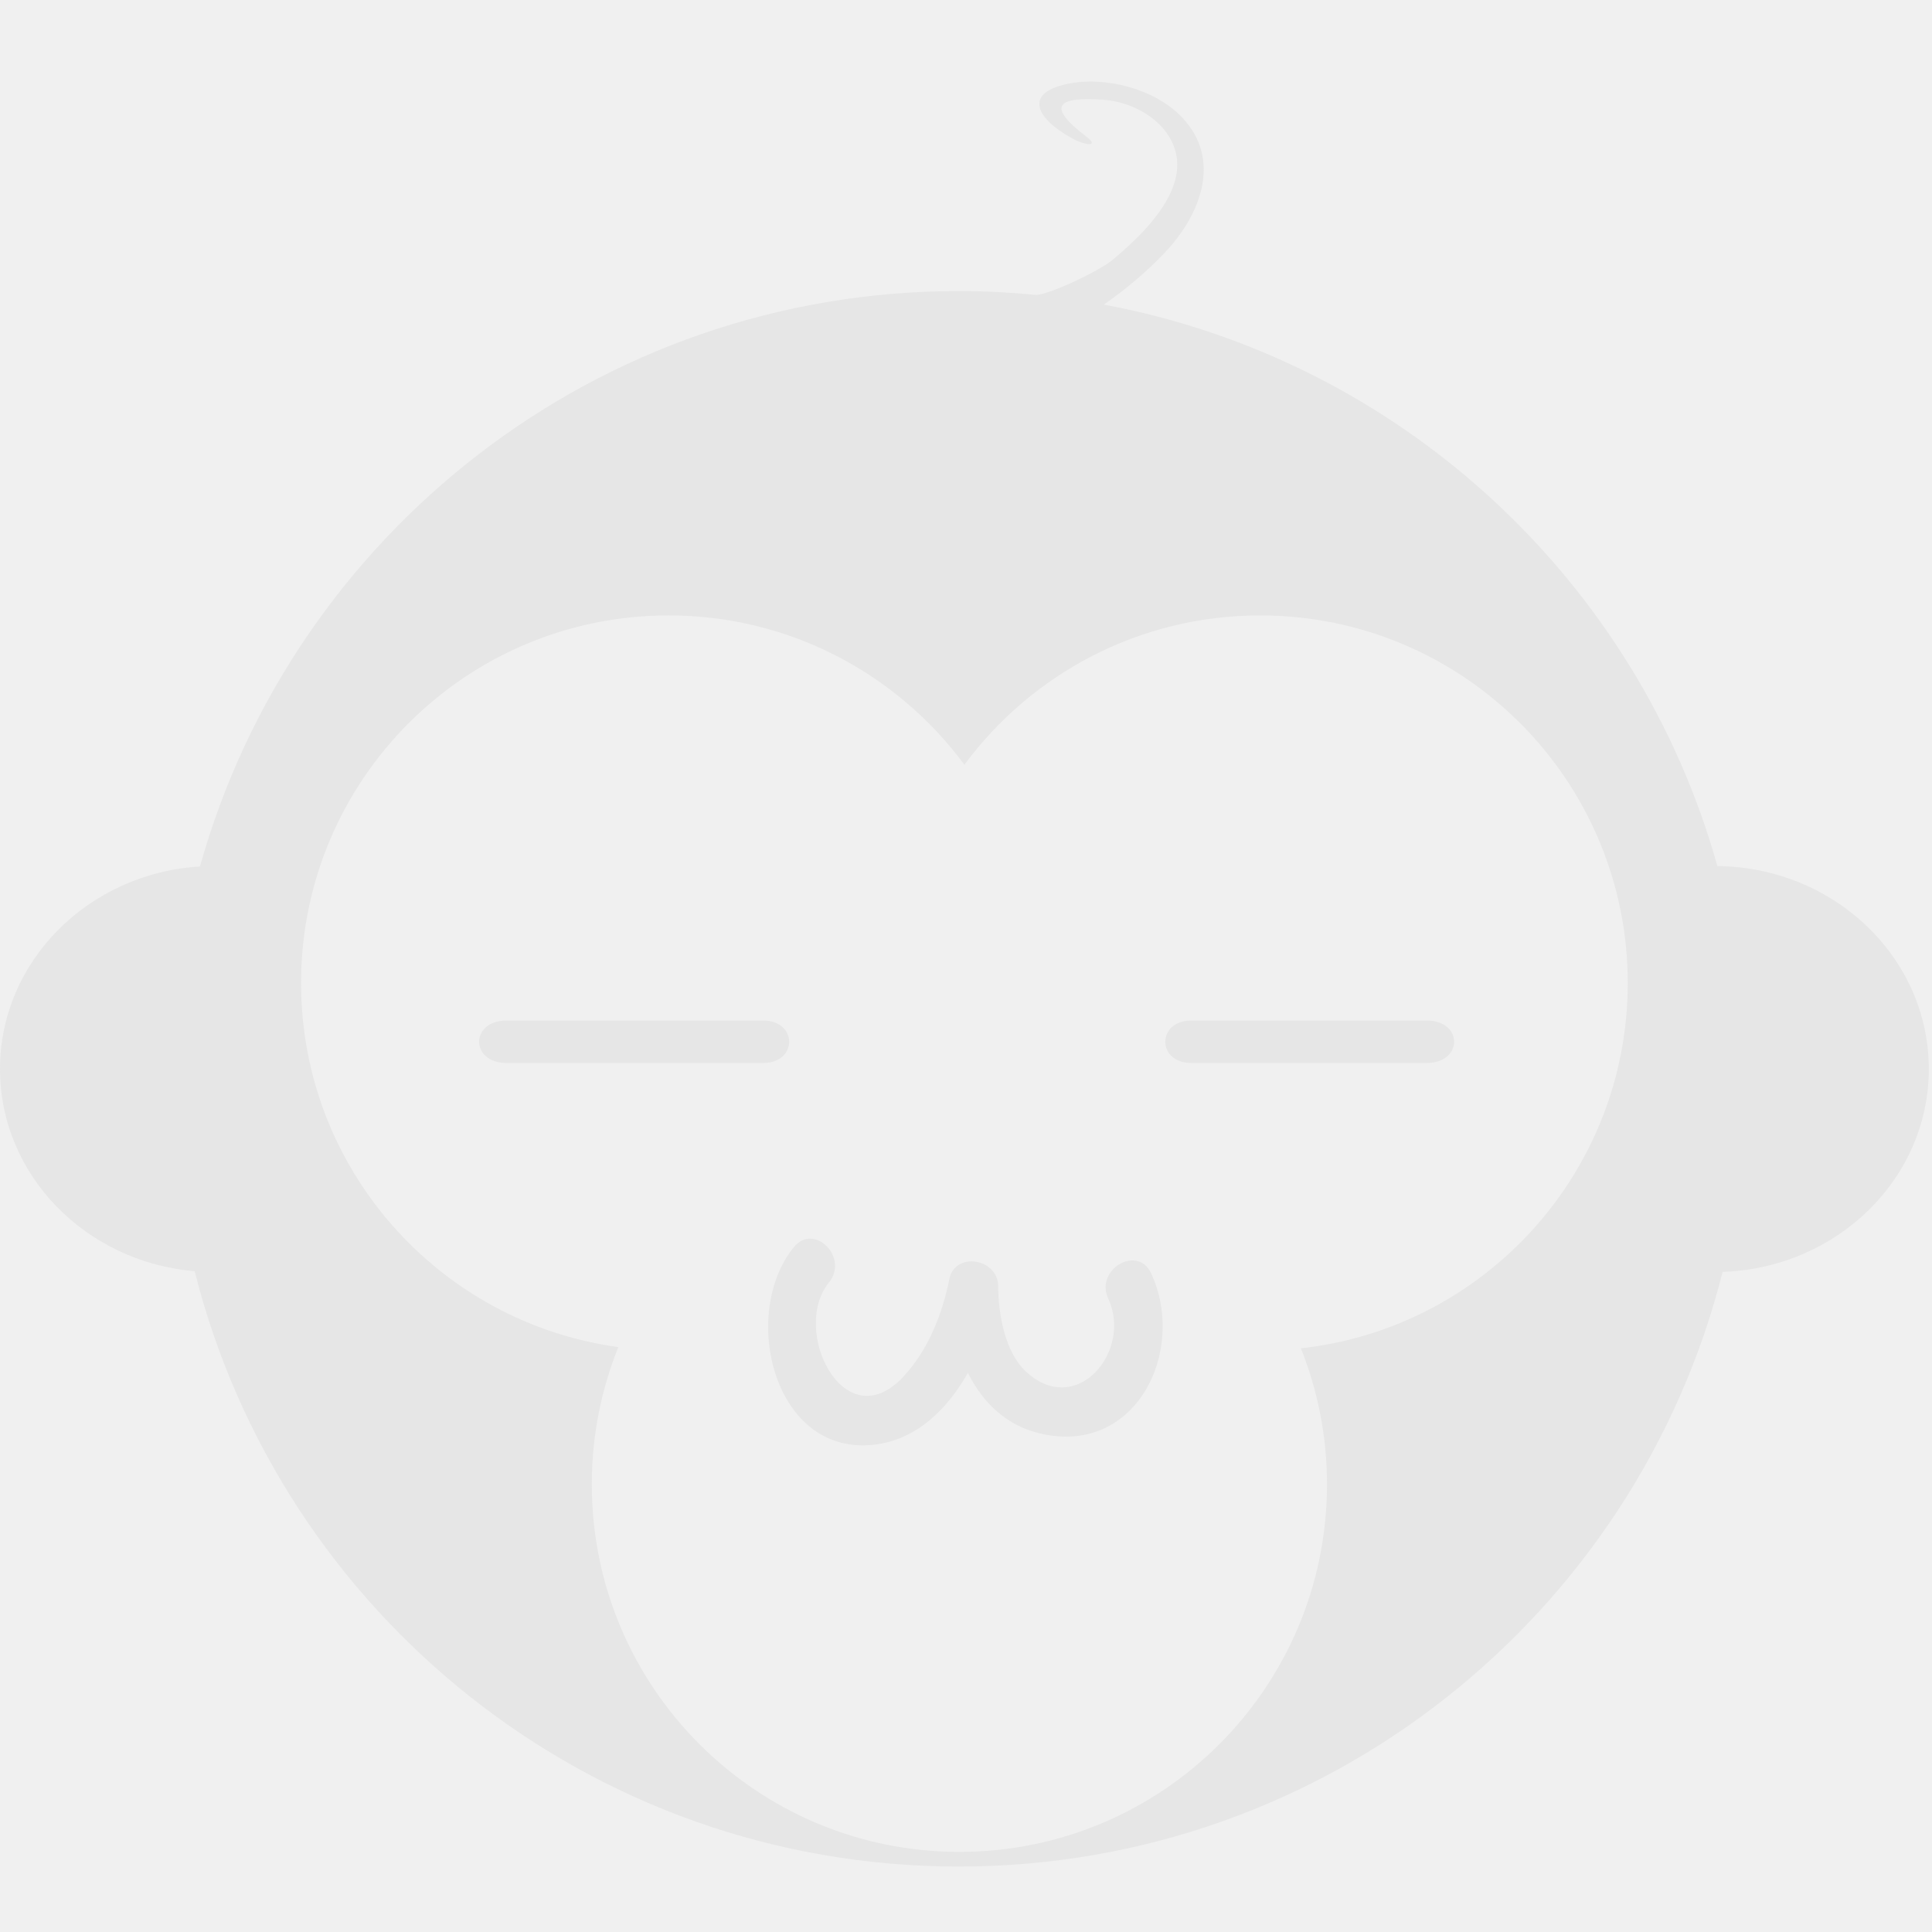
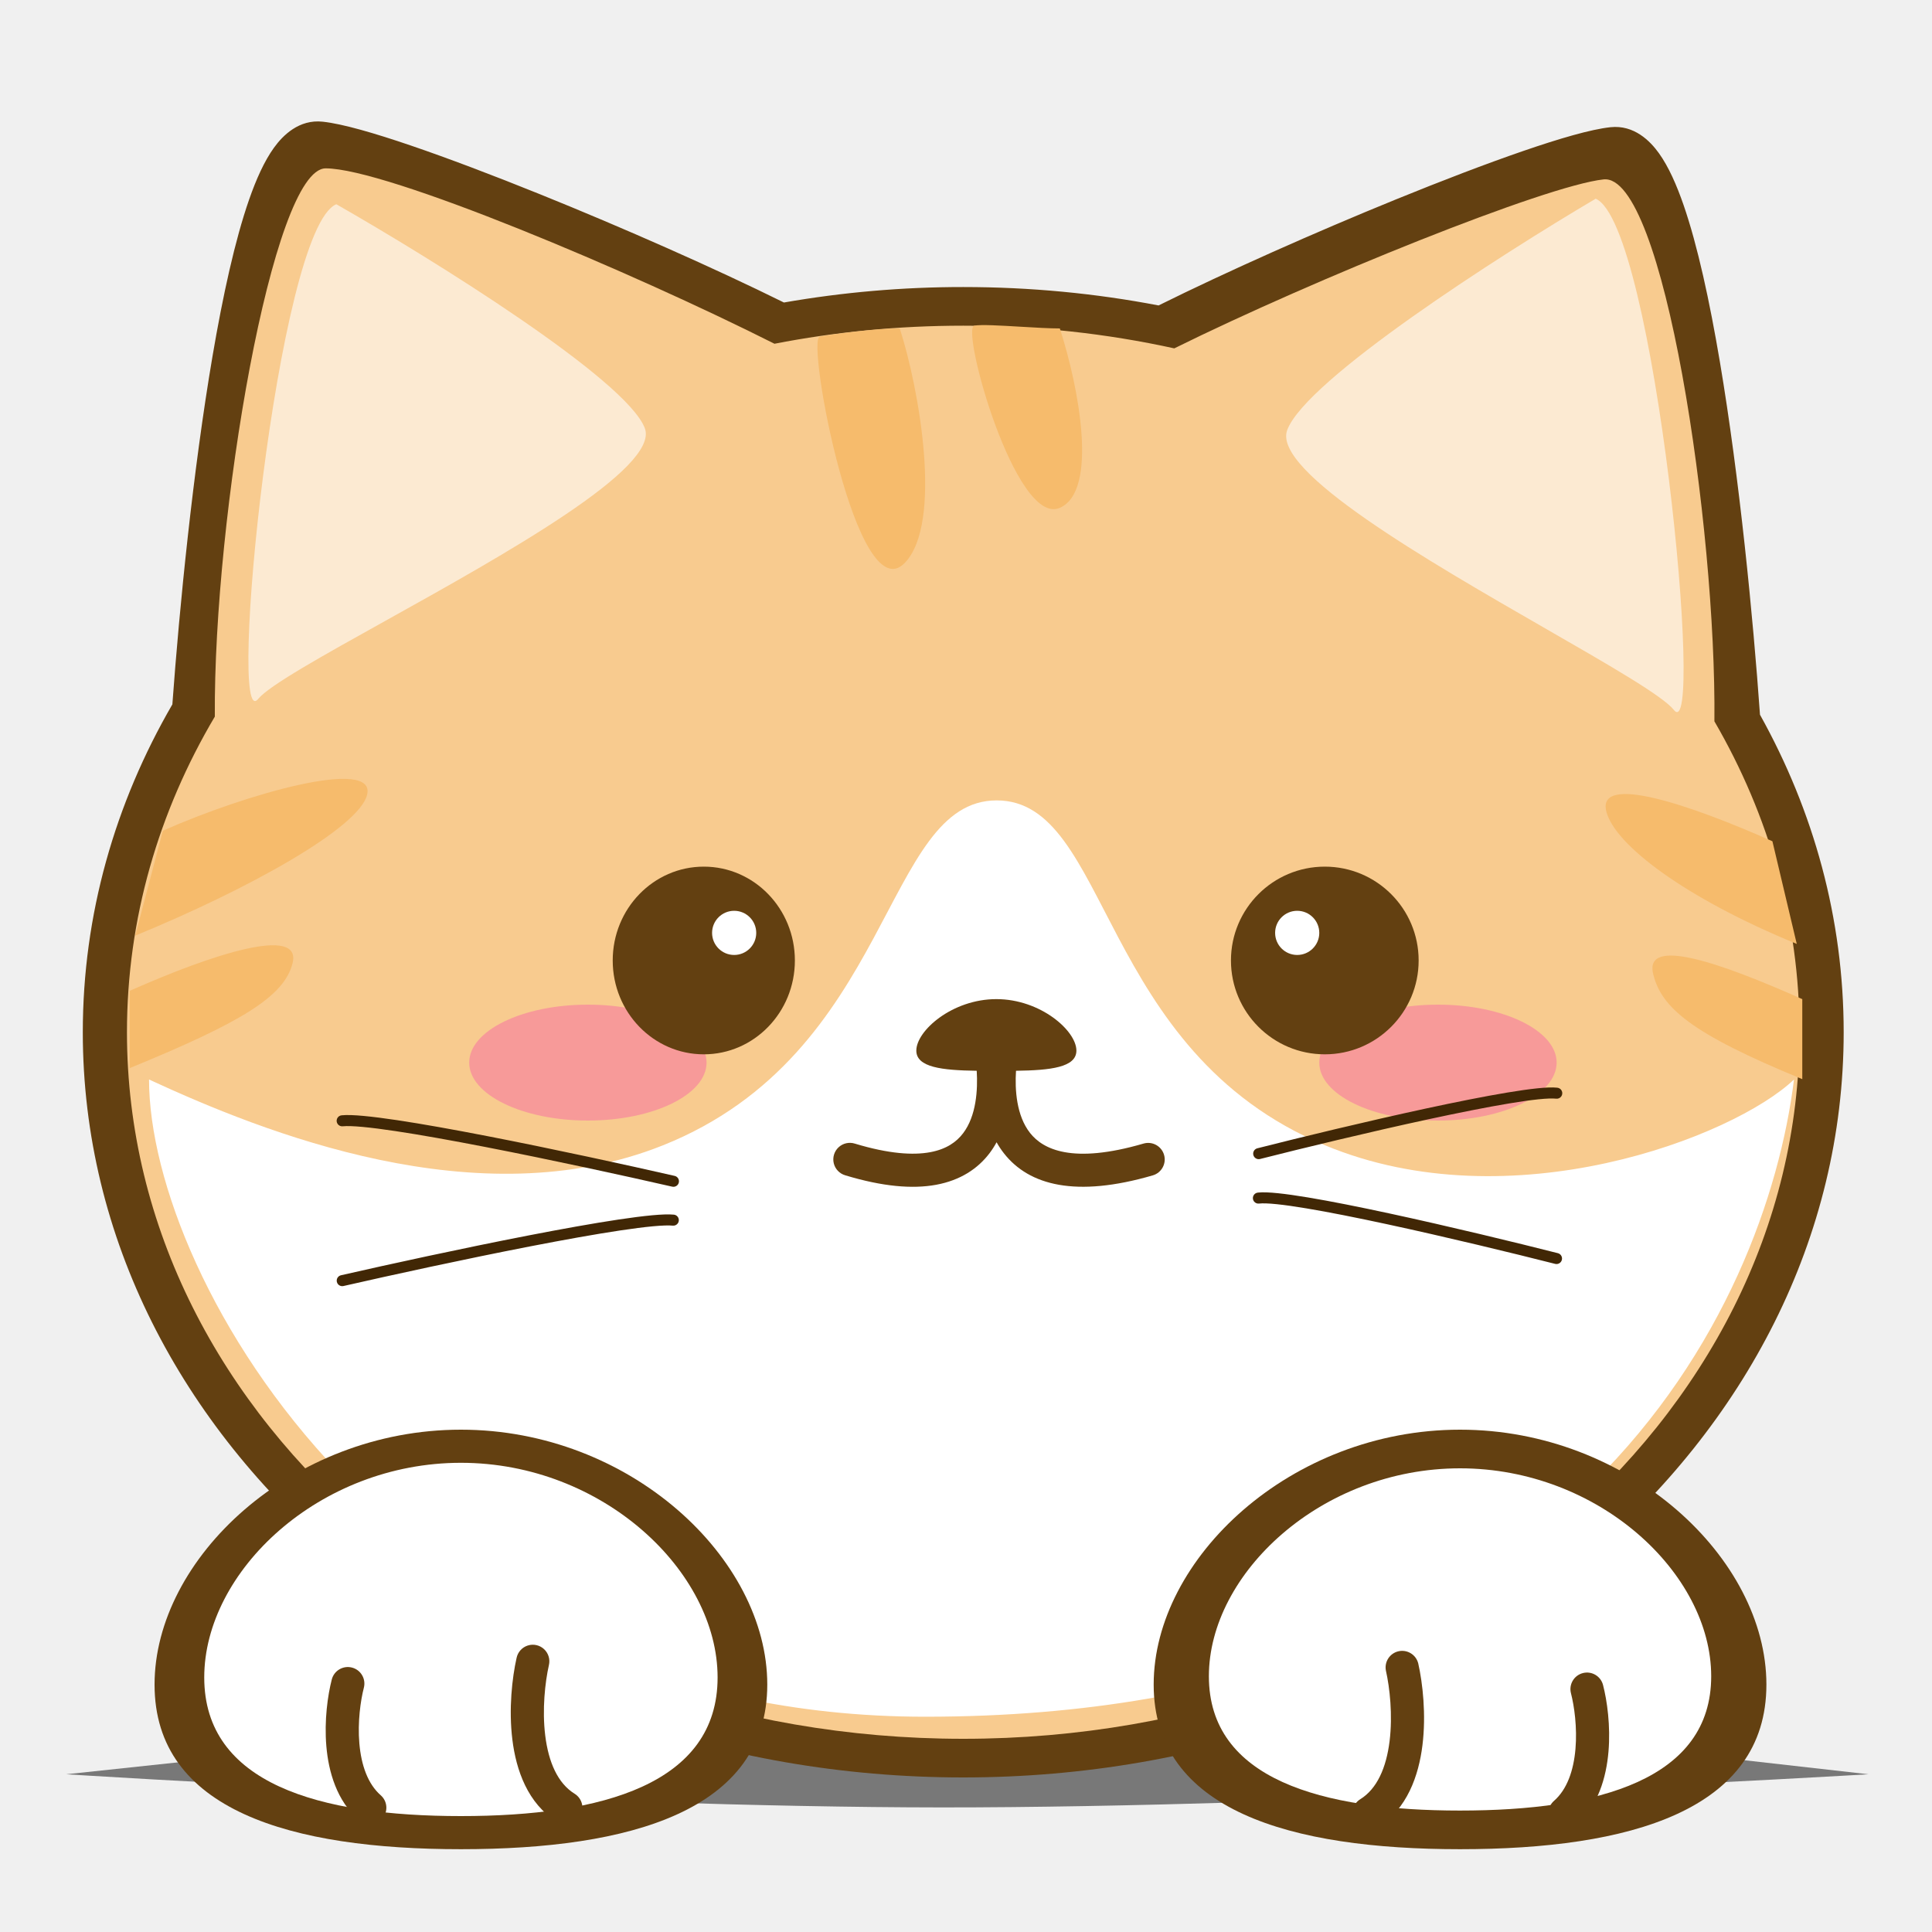
- <svg xmlns="http://www.w3.org/2000/svg" t="1734499591409" class="icon" viewBox="0 0 1025 1024" version="1.1" p-id="94794" width="200" height="200">
-   <path d="M404.871 540.937c-47.072 0-90.051 0-136.1 0-19.443 0-19.443 22.513 0 22.513 46.049 0 89.028 0 136.1 0C423.291 563.45 423.291 540.937 404.871 540.937z" p-id="94795" fill="#e6e6e6" />
-   <path d="M632.045 563.45c0 0 78.795 0 124.843 0 19.443 0 19.443-22.513 0-22.513-46.049 0-83.911 0-124.843 0C613.626 540.937 613.626 563.45 632.045 563.45z" p-id="94796" fill="#e6e6e6" />
-   <path d="M106.094 459.19c-59.224 3.635-106.094 50.346-106.094 107.464 0 56.219 45.396 102.355 103.289 107.268 45.555 181.476 209.75 315.86 405.357 315.86 195.473 0 359.586-134.211 405.264-315.506 60.772-2.06 109.396-49.442 109.396-107.622 0-59.062-50.115-106.999-112.174-107.685-42.492-151.815-168.588-268.646-325.5-297.876 11.735-8.137 22.614-17.324 32.26-27.479 19.066-20.081 30.597-49.396 9.227-71.86-14.407-15.151-40.795-22.013-60.95-17.725-23.91 5.086-15.66 18.934 2.694 28.891 7.477 4.053 14.414 4.331 7.63-0.826-22.251-16.906-14.785-21.262 8.548-19.706 15.721 1.046 32.72 10.331 38.039 25.584 8.001 22.945-17.787 46.847-32.752 59.343-7.587 6.351-35.259 19.187-41.029 18.62-13.375-1.314-26.931-2.014-40.653-2.014C316.87 153.923 155.282 283.105 106.094 459.19zM668.562 326.007c107.7 0 195.015 87.319 195.015 195.028 0 100.391-75.861 183.036-173.4 193.795 8.895 22.326 13.845 46.646 13.845 72.134 0 107.713-87.313 195.028-195.026 195.028-107.708 0-195.023-87.315-195.023-195.028 0-25.732 5.03-50.28 14.083-72.774C232.988 701.168 159.73 619.687 159.73 521.035c0-107.709 87.315-195.028 195.023-195.028 64.336 0 121.39 31.168 156.898 79.218C547.176 357.175 604.226 326.007 668.562 326.007z" p-id="94797" fill="#e6e6e6" />
-   <path d="M439.844 679.815c10.678-13.06-7.88-31.849-18.662-18.667-28.753 35.156-10.951 111.142 42.75 104.794 22.251-2.629 38.557-18.599 49.574-38.09 7.641 15.317 19.829 27.62 37.726 32.022 51.298 12.643 78.624-43.562 59.494-84.835-7.153-15.434-29.9-2.014-22.795 13.319 13.072 28.217-16.959 63.632-43.624 38.813-11.3-10.518-14.645-30.65-14.76-45.474-0.116-14.534-22.965-18.459-25.92-3.511-3.715 18.735-11.392 37.946-24.593 51.935C447.793 763.231 419.18 705.09 439.844 679.815z" p-id="94798" fill="#e6e6e6" />
+ <svg xmlns="http://www.w3.org/2000/svg" class="icon" width="200px" height="200.00px" viewBox="0 0 1024 1024" version="1.1">
+   <path d="M237.92 918.765s156.768-7.835 260.952-8.789c115.76-1.059 300.164 8.789 300.164 8.789l191.318 21.633s-298.897 17.712-491.482 17.577C309.98 957.844 35.11 940.398 35.11 940.398l202.81-21.633z" opacity=".5" />
+   <path d="M145.212 78.283c4.766-6.606 13.32-15.108 25.784-13.789 10.492 1.112 27.39 6.04 46.65 12.604 19.767 6.738 43.477 15.73 68.313 25.755 44.378 17.912 92.865 39.33 129.536 57.482a550.892 550.892 0 0 1 95.042-8.198c35.58 0 70.232 3.37 103.53 9.754 35.983-17.846 82.7-38.637 125.554-56.094 24.608-10.027 48.101-19.017 67.689-25.761 19.078-6.563 35.846-11.498 46.273-12.613 12.502-1.337 21.024 7.268 25.72 13.839 5.12 7.159 9.371 16.828 13.04 27.443 7.422 21.48 13.803 50.937 19.213 82.97 10.416 61.704 17.627 135.56 21.273 187.138 28.452 51.056 44.36 108.102 44.36 168.296 0 218.135-208.929 394.971-466.652 394.971-257.726 0-466.651-176.836-466.651-394.971 0-62.353 17.071-121.333 47.472-173.773 3.734-51.446 10.948-123.904 21.29-184.61 5.46-32.036 11.903-61.498 19.398-82.985 3.704-10.62 8-20.296 13.166-27.458zM904.148 387.92a14.579 14.579 0 0 0 5.442 9.743c24.699 45.946 38.341 96.642 38.341 149.446 0 197.594-191.063 365.714-437.394 365.714S73.143 744.703 73.143 547.109c0-53.395 13.95-104.636 39.175-150.988a14.617 14.617 0 0 0 7.601-11.86l0.108-1.583c57.184-94.685 162.304-166.921 291.024-191.845 1.206 0.611 2.396 1.217 3.57 1.82a14.629 14.629 0 0 0 19.365-5.72 527.27 527.27 0 0 1 76.551-5.539c27.9 0 55.088 2.157 81.373 6.267a14.629 14.629 0 0 0 20.445 7.89c1.934-1 3.915-2.018 5.942-3.045C745.59 219.37 848.914 292.718 904.148 387.918z m-4.816-59.318c-3.97-42.388-9.56-90.194-16.626-132.055-5.337-31.613-11.402-59.144-18.014-78.28-3.35-9.694-6.51-16.239-9.19-19.99a20.773 20.773 0 0 0-1.114-1.439c-7.285 1.211-20.156 4.88-37.558 10.866-18.909 6.507-41.87 15.29-66.17 25.19a2126.204 2126.204 0 0 0-91.327 39.75c99.018 28.174 183.194 83.695 240 155.958zM275.008 129.984c31.32 12.639 64.588 27.004 94.077 40.626-100.425 27.002-186.117 81.996-244.286 154.144 4-42.153 9.614-89.565 16.691-131.119 5.387-31.606 11.507-59.131 18.18-78.262 3.377-9.684 6.566-16.226 9.27-19.974 0.476-0.661 0.871-1.15 1.187-1.51 7.359 1.194 20.419 4.877 38.079 10.898 19.093 6.51 42.27 15.29 66.802 25.19zM171.052 93.008c0 0.01-0.059 0.059-0.182 0.13 0.12-0.103 0.182-0.135 0.182-0.13z m682.37 2.885c0 0.009 0.064 0.065 0.187 0.138-0.123-0.109-0.187-0.147-0.187-0.138z" fill="#634011" />
+   <path d="M172.617 89.234c32.198 0 161.699 54.577 237.875 92.962 32.151-6.267 65.642-9.579 100.045-9.579 38.64 0 76.124 4.178 111.856 12.025 74.41-36.788 196.898-86.25 227.527-89.556 31.876-3.435 59.79 183.916 58.751 287.229 28.889 49.728 45.112 105.659 45.112 164.794 0 206.824-198.448 374.491-443.246 374.491S67.291 753.933 67.291 547.109c0-60.124 16.77-116.938 46.572-167.287-0.726-106.174 30.612-290.588 58.754-290.588z" fill="#F8CB8F" />
+   <path d="M311.589 593.92c34.74 0 62.902-13.754 62.902-30.72s-28.162-30.72-62.902-30.72-62.903 13.754-62.903 30.72 28.163 30.72 62.903 30.72z m450.56 0c34.74 0 62.902-13.754 62.902-30.72s-28.162-30.72-62.902-30.72-62.903 13.754-62.903 30.72 28.163 30.72 62.903 30.72z" fill="#F79A99" />
+   <path d="M845.74 105.326c-50.396 29.734-153.648 95.89-163.504 122.649-8.034 21.817 74.444 69.245 137.447 105.475 33.593 19.318 61.65 35.45 67.49 42.817 16.8 21.185-10.076-257.562-41.434-270.941z m-667.48 2.925c50.396 28.775 153.648 92.795 163.504 118.694 8.034 21.112-74.444 67.01-137.447 102.072-33.593 18.695-61.65 34.307-67.49 41.437-16.8 20.5 10.076-249.253 41.434-262.203z" fill="#FFFFFF" opacity=".6" />
+   <path d="M351.364 607.05c-97.716 39.08-211.998-6.977-272.37-34.889 0 106.066 131.973 337.736 411.362 337.736 343.973 0 445.524-216.784 460.501-337.736-32.291 30.703-150.224 75.785-248.501 34.89-120.742-50.24-113.723-182.822-174.092-182.822-60.372 0-54.755 133.977-176.9 182.822z" fill="#FFFFFF" />
+   <path d="M421.303 509.074c0 27.47-21.612 49.737-48.274 49.737s-48.275-22.267-48.275-49.737 21.613-49.737 48.275-49.737 48.274 22.268 48.274 49.737z m330.606 0c0 27.47-22.268 49.737-49.738 49.737s-49.737-22.267-49.737-49.737 22.268-49.737 49.737-49.737 49.738 22.268 49.738 49.737z m-213.402 58.462c18.394-0.263 32.007-1.805 32.007-10.697 0-10.503-18.993-27.285-42.423-27.285s-42.422 16.782-42.422 27.285c0 8.895 13.616 10.434 32.013 10.697 0.617 10.061-0.196 23.868-7.21 33.104-3.487 4.594-8.803 8.453-17.486 10.053-8.935 1.647-21.747 0.94-39.884-4.55a8.777 8.777 0 1 0-5.084 16.8c19.719 5.971 35.52 7.34 48.148 5.015 12.885-2.376 22.092-8.543 28.286-16.7a45.491 45.491 0 0 0 3.756-5.834 45.684 45.684 0 0 0 3.974 5.96c13.32 16.896 38.069 23.467 78.821 11.585a8.774 8.774 0 1 0-4.912-16.852c-37.87 11.039-53.339 3.005-60.126-5.602-7.262-9.21-8.096-22.953-7.458-32.98z" fill="#634011" />
+   <path d="M389.12 506.149a11.703 11.703 0 1 0 0-23.406 11.703 11.703 0 0 0 0 23.406z m298.423 0a11.703 11.703 0 1 0 0-23.406 11.703 11.703 0 0 0 0 23.406z" fill="#FFFFFF" />
+   <path d="M377.417 892.86c0 11.06-2.885 18.734-7.177 24.641-4.514 6.217-11.881 12.22-23.309 17.452-23.59 10.805-59.09 15.904-102.634 15.904s-79.044-5.1-102.634-15.904c-11.428-5.231-18.795-11.235-23.31-17.452-4.291-5.907-7.176-13.581-7.176-24.64 0-22.87 12.745-49.123 37.443-70.49 24.366-21.076 58.251-35.354 95.677-35.354 37.426 0 71.312 14.278 95.677 35.354 24.699 21.367 37.443 47.62 37.443 70.49z m29.257 0c0 66.845-72.698 87.254-162.377 87.254S81.92 959.704 81.92 892.861c0-66.841 72.698-135.101 162.377-135.101s162.377 68.26 162.377 135.1z m500.297 0c0 11.06-2.884 18.734-7.176 24.641-4.515 6.217-11.882 12.22-23.31 17.452-23.59 10.805-59.09 15.904-102.634 15.904s-79.044-5.1-102.634-15.904c-11.427-5.231-18.794-11.235-23.309-17.452-4.292-5.907-7.177-13.581-7.177-24.64 0-22.87 12.745-49.123 37.444-70.49 24.365-21.076 58.25-35.354 95.676-35.354s71.312 14.278 95.677 35.354c24.699 21.367 37.443 47.62 37.443 70.49z m29.258 0c0 66.845-72.699 87.254-162.378 87.254s-162.377-20.41-162.377-87.253c0-66.841 72.698-135.101 162.377-135.101s162.378 68.26 162.378 135.1z" fill="#634011" />
+   <path d="M244.297 962.56c75.135 0 136.046-17.189 136.046-73.476s-60.91-113.77-136.046-113.77-136.046 57.482-136.046 113.77c0 56.287 60.91 73.476 136.046 73.476z m529.554-2.926c73.52 0 133.12-16.65 133.12-71.18s-59.6-110.214-133.12-110.214-133.12 55.685-133.12 110.215c0 54.529 59.6 71.18 133.12 71.18z" fill="#FFFFFF" />
+   <path d="M290.927 882.568a8.777 8.777 0 1 0-17.124-3.853c-2.364 10.497-4.251 27.115-2.232 43.38 1.98 15.988 8.048 33.832 23.727 43.54a8.777 8.777 0 0 0 9.243-14.927c-8.898-5.506-13.801-16.677-15.55-30.773-1.715-13.824-0.088-28.362 1.936-37.367z m-98.076 11.97a8.777 8.777 0 0 0-16.998-4.39c-2.153 8.35-4.05 21.715-2.879 35.384 1.159 13.496 5.46 28.883 17.303 39.246a8.777 8.777 0 0 0 11.556-13.213c-6.881-6.021-10.377-15.992-11.369-27.534-0.974-11.37 0.644-22.727 2.387-29.494z m541.717-9.044a8.78 8.78 0 0 1 17.127-3.853c2.364 10.497 4.248 27.115 2.232 43.38-1.983 15.988-8.048 33.832-23.73 43.54a8.777 8.777 0 0 1-9.24-14.927c8.898-5.507 13.801-16.677 15.55-30.773 1.712-13.824 0.088-28.362-1.94-37.367z m98.076 11.969a8.777 8.777 0 0 1 16.998-4.389c2.156 8.35 4.052 21.715 2.879 35.384-1.156 13.496-5.46 28.883-17.3 39.245a8.777 8.777 0 0 1-11.56-13.212c6.882-6.021 10.381-15.992 11.37-27.534 0.974-11.37-0.64-22.727-2.387-29.494z" fill="#634011" />
+   <path d="M561.737 174.08c10.155 31.378 20.48 86.127 0 95.086-23.406 10.24-52.663-95.086-45.348-96.549 3.493-0.7 13.903-0.079 24.578 0.556 7.584 0.448 15.302 0.907 20.77 0.907z m-84.846 0c10.156 31.378 23.023 103.006 2.715 124.22-25.383 26.516-52.452-118.369-45.137-119.831 5.974-1.194 29.257-4.389 42.422-4.389zM194.56 421.303c5.053-20.214-64.366-0.492-108.251 19.014L71.68 495.906c59.489-24.38 118.491-57.049 122.88-74.603z m744.855 24.582c-43.886-19.503-93.085-36.019-88.032-15.805 4.388 17.554 41.448 45.837 100.937 70.217l-12.905-54.412z m-784.352 64.65c5.053-20.215-42.423-4.875-86.309 14.63v40.96c59.489-24.38 81.92-38.036 86.309-55.59z m800.183 19.02c-43.886-19.506-84.047-33.38-78.995-13.166 4.389 17.554 19.506 31.205 78.995 55.588v-42.423z" fill="#F6BB6C" />
+   <path d="M666.343 608.64c22.683-5.761 57.815-14.278 89.489-21.113 15.834-3.414 30.834-6.416 42.996-8.44 6.08-1.013 11.48-1.788 15.937-2.244 4.397-0.454 8.075-0.62 10.611-0.337a2.926 2.926 0 1 1-0.65 5.814c-1.866-0.208-5.011-0.106-9.362 0.342-4.289 0.442-9.558 1.194-15.573 2.197-12.03 2.001-26.928 4.983-42.724 8.388-31.586 6.814-66.645 15.313-89.284 21.062a2.926 2.926 0 0 1-1.44-5.67zM357.59 623.25c-25.203-5.758-64.229-14.274-99.413-21.106-17.59-3.414-34.246-6.413-47.748-8.438-6.747-1.009-12.736-1.781-17.671-2.238-4.877-0.453-8.909-0.614-11.656-0.336a2.926 2.926 0 1 0 0.585 5.822c2.144-0.217 5.696-0.108 10.532 0.34 4.784 0.444 10.65 1.196 17.344 2.2 13.38 2.004 29.945 4.988 47.499 8.393 35.103 6.817 74.064 15.32 99.223 21.068a2.926 2.926 0 0 0 1.305-5.705z m-77.435 31.557c-35.185 6.832-74.211 15.348-99.413 21.106a2.926 2.926 0 0 0 1.305 5.705c25.16-5.749 64.12-14.25 99.222-21.068 17.555-3.405 34.12-6.39 47.5-8.394 6.69-1.003 12.56-1.755 17.343-2.2 4.836-0.447 8.388-0.556 10.533-0.34a2.926 2.926 0 0 0 0.585-5.821c-2.748-0.278-6.78-0.117-11.66 0.336-4.932 0.457-10.92 1.229-17.668 2.238-13.502 2.025-30.158 5.024-47.747 8.438z m545.616 9.42c-22.683-5.76-57.815-14.277-89.489-21.111-15.834-3.414-30.834-6.416-42.996-8.44-6.08-1.013-11.48-1.788-15.936-2.245-4.398-0.453-8.075-0.62-10.612-0.336a2.926 2.926 0 1 0 0.65 5.813c1.87-0.208 5.011-0.105 9.362 0.342 4.289 0.442 9.558 1.194 15.573 2.198 12.031 2 26.929 4.982 42.725 8.388 31.586 6.814 66.645 15.313 89.284 21.062a2.926 2.926 0 0 0 1.44-5.67z" fill="#412705" />
</svg>
